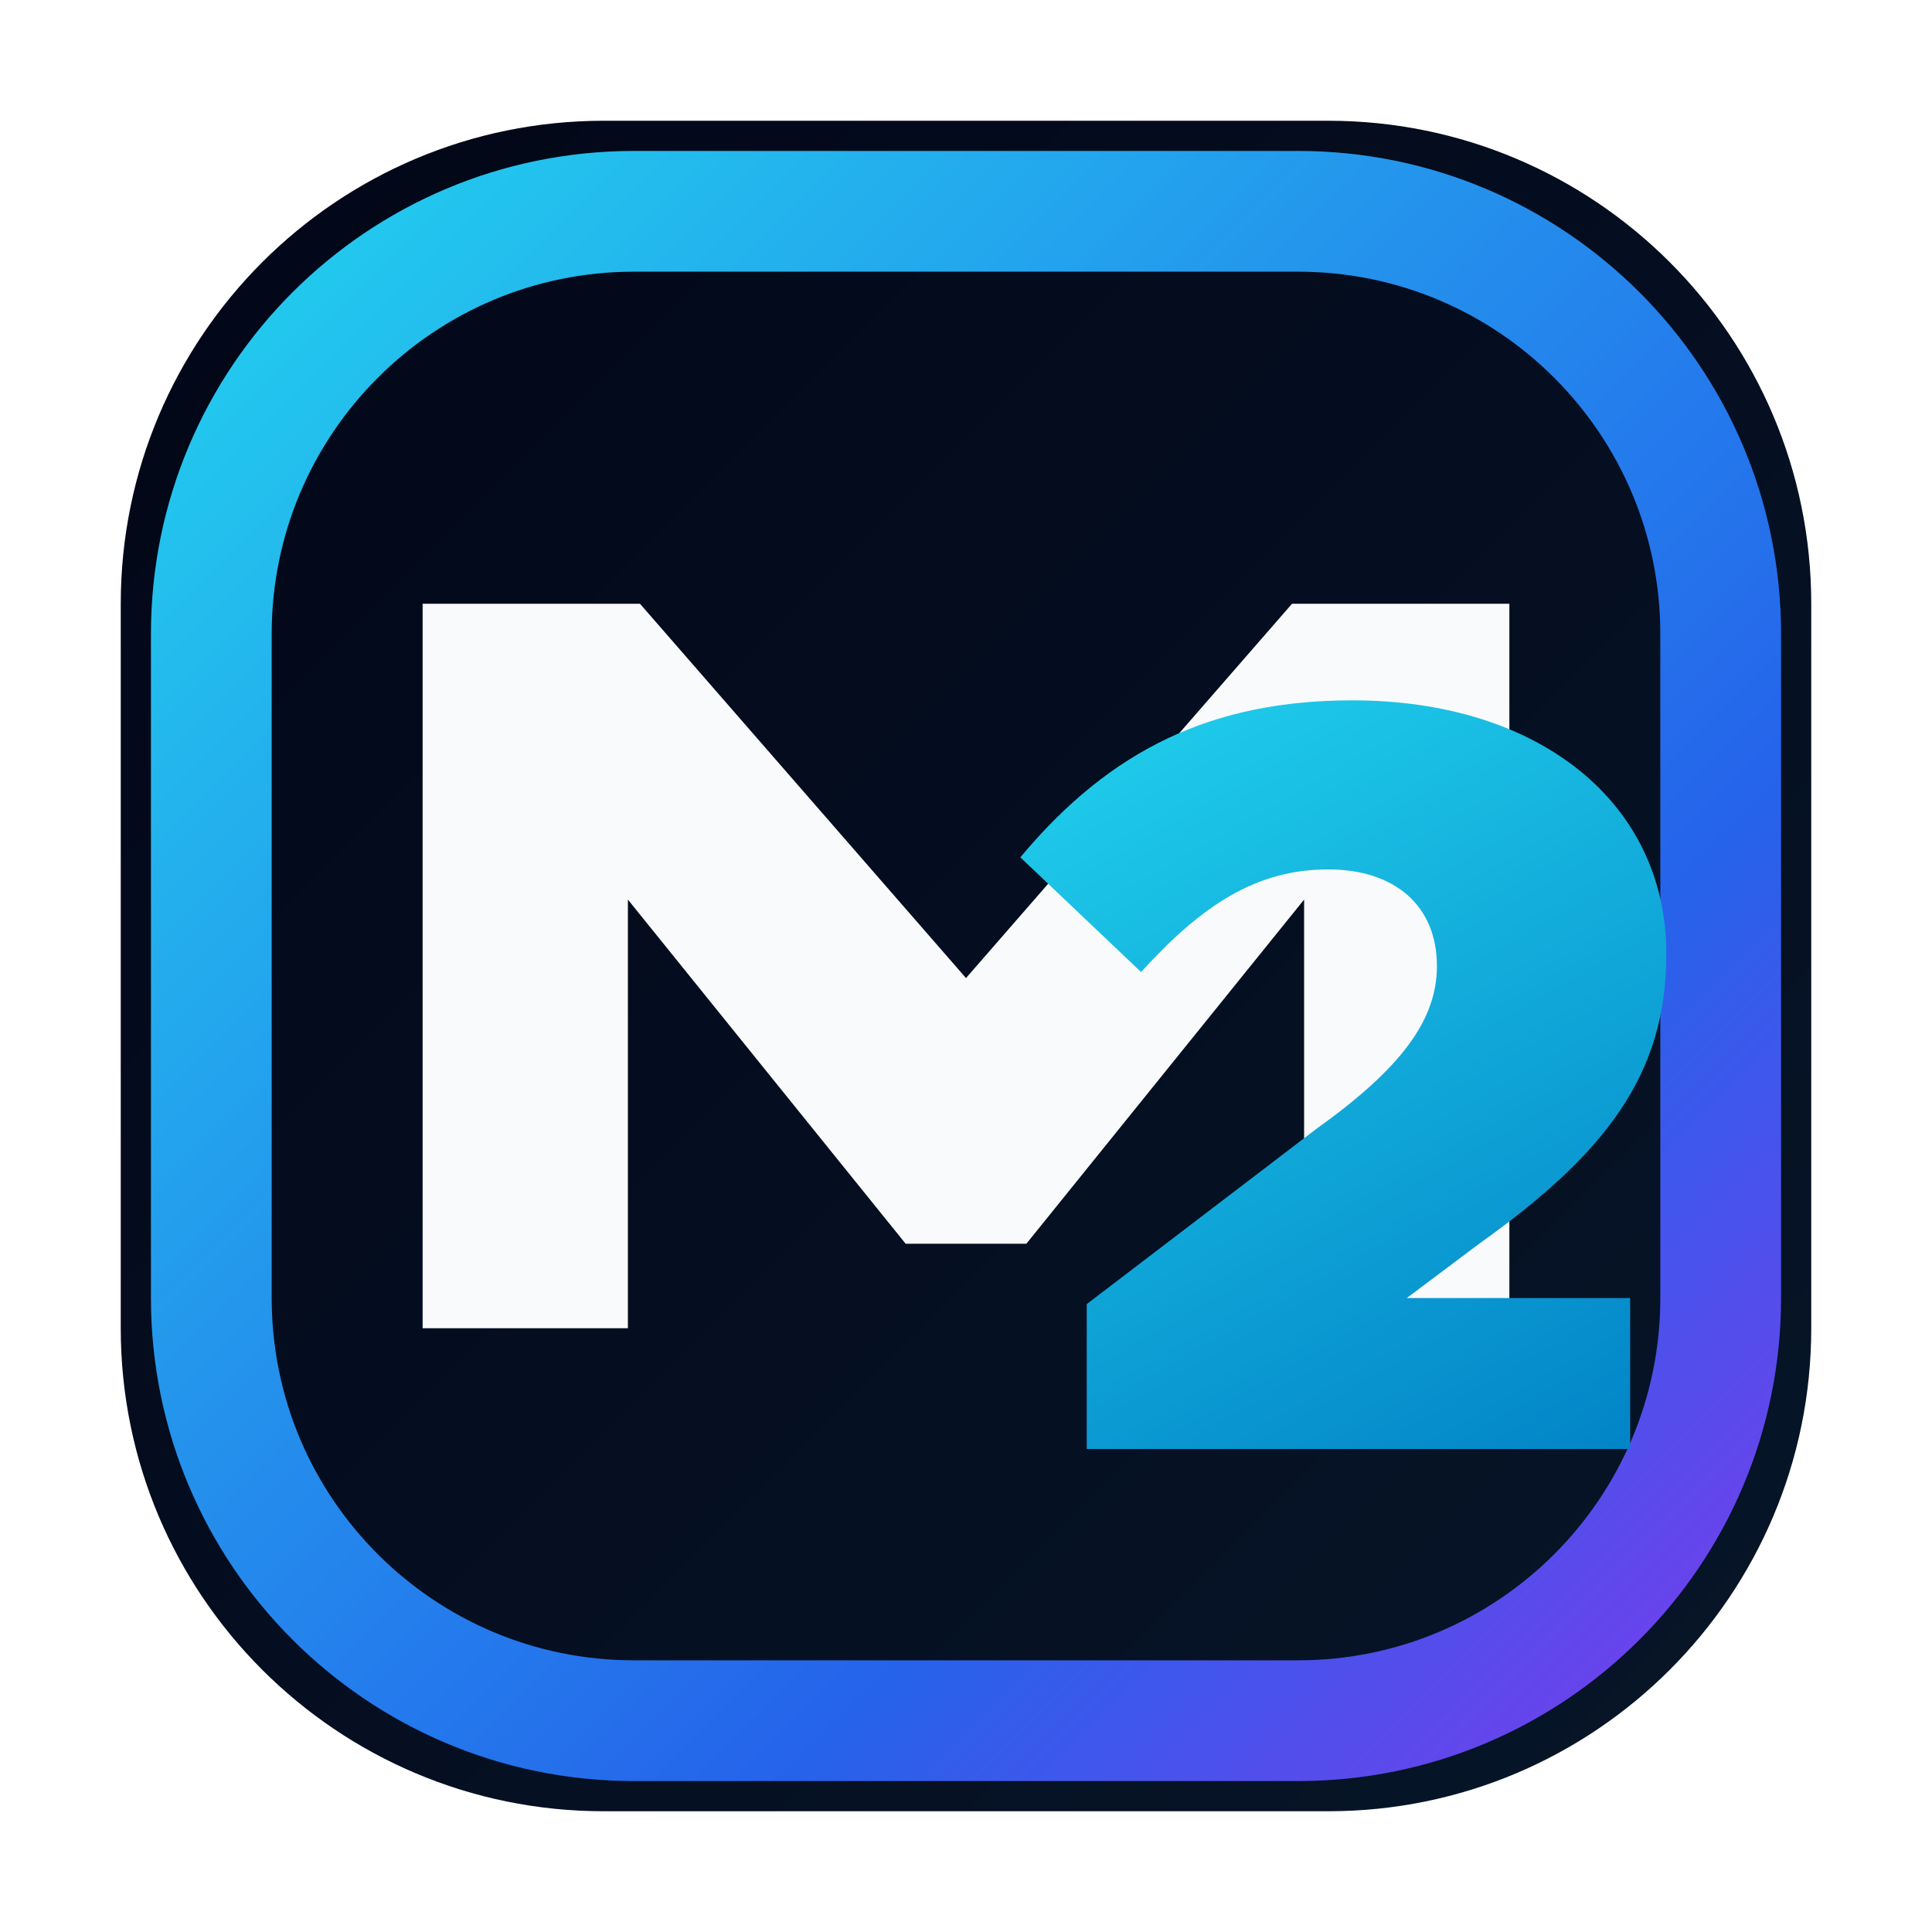
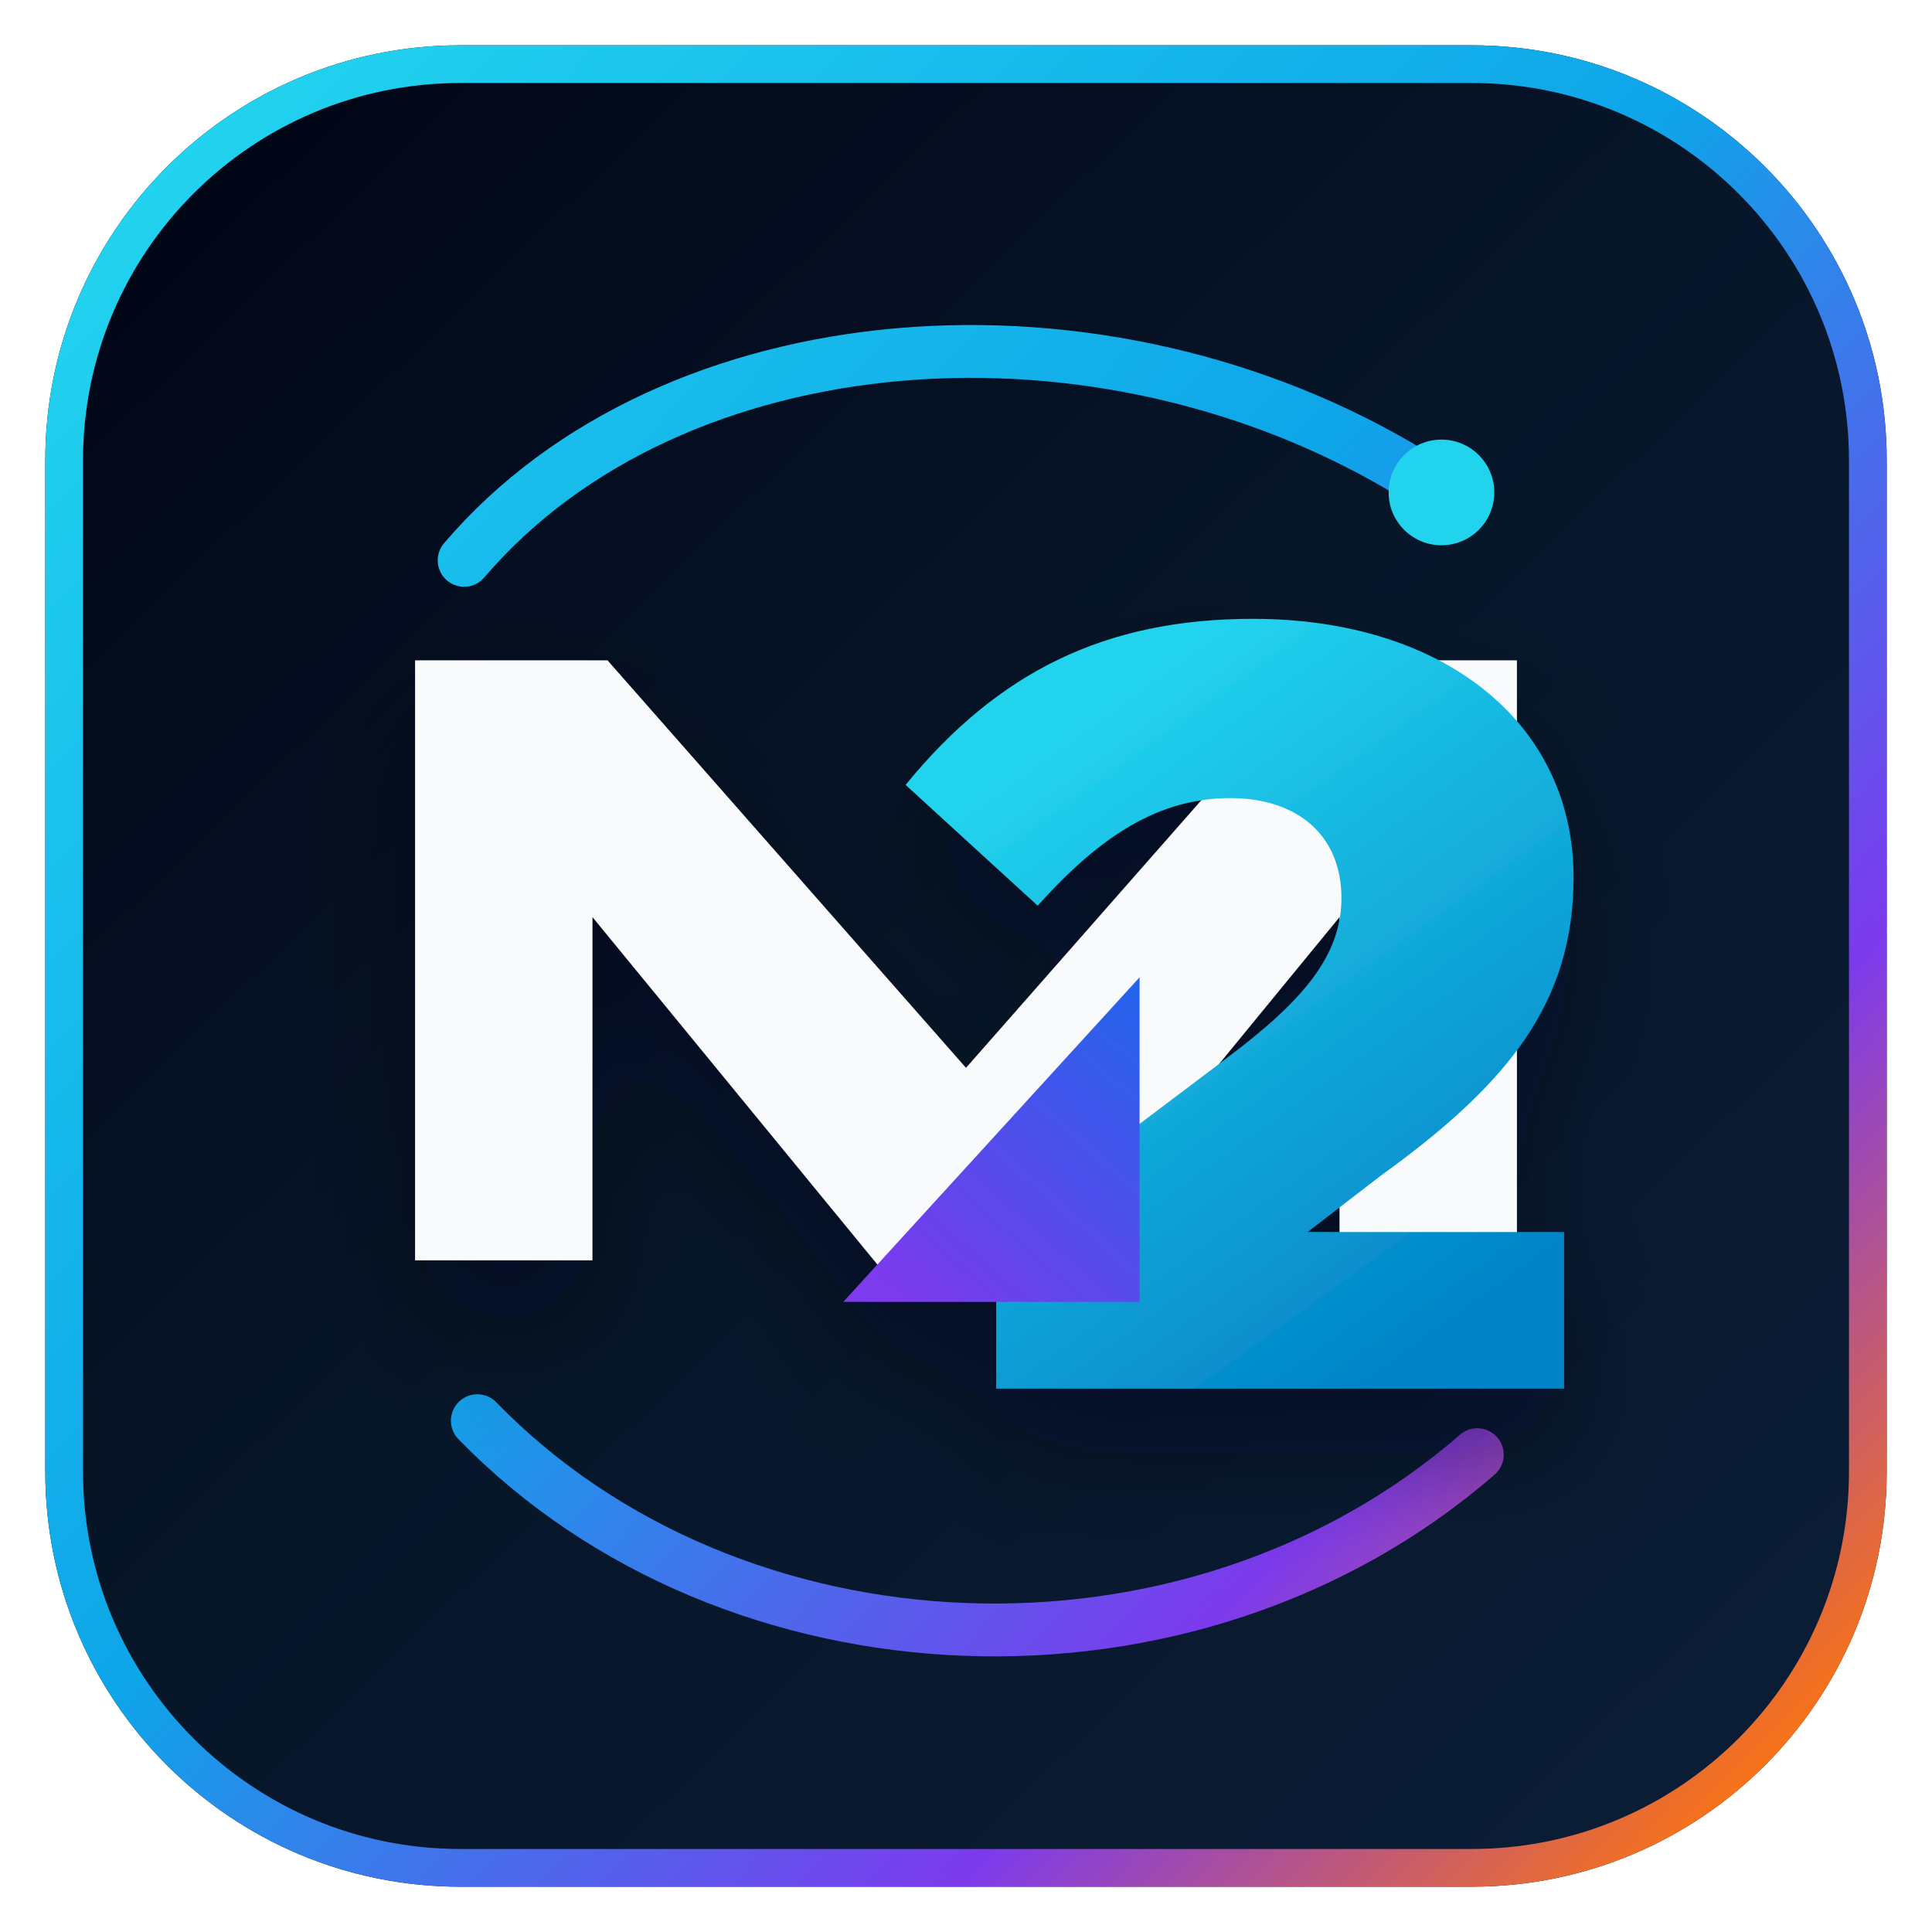
- <svg xmlns="http://www.w3.org/2000/svg" width="32" height="32" viewBox="0 0 32 32" fill="none" role="img" aria-labelledby="title">
+ <svg xmlns="http://www.w3.org/2000/svg" width="32" height="32" viewBox="0 0 1024 1024" fill="none" role="img" aria-labelledby="title desc">
  <defs>
-     <linearGradient id="bg" x1="2" y1="2" x2="30" y2="30" gradientUnits="userSpaceOnUse">
+     <linearGradient id="bg" x1="96" y1="80" x2="928" y2="944" gradientUnits="userSpaceOnUse">
      <stop stop-color="#020617" />
-       <stop offset="1" stop-color="#071629" />
+       <stop offset="0.48" stop-color="#071629" />
+       <stop offset="1" stop-color="#0B1D36" />
    </linearGradient>
-     <linearGradient id="rim" x1="3" y1="3" x2="29" y2="29" gradientUnits="userSpaceOnUse">
+     <linearGradient id="rim" x1="78" y1="86" x2="945" y2="930" gradientUnits="userSpaceOnUse">
      <stop stop-color="#22D3EE" />
-       <stop offset="0.7" stop-color="#2563EB" />
-       <stop offset="1" stop-color="#7C3AED" />
+       <stop offset="0.46" stop-color="#0EA5E9" />
+       <stop offset="0.78" stop-color="#7C3AED" />
+       <stop offset="1" stop-color="#F97316" />
    </linearGradient>
-     <linearGradient id="two" x1="19" y1="10" x2="27" y2="24" gradientUnits="userSpaceOnUse">
+     <linearGradient id="two" x1="610" y1="358" x2="828" y2="660" gradientUnits="userSpaceOnUse">
      <stop stop-color="#22D3EE" />
      <stop offset="1" stop-color="#0284C7" />
    </linearGradient>
+     <linearGradient id="tri" x1="458" y1="672" x2="592" y2="520" gradientUnits="userSpaceOnUse">
+       <stop stop-color="#7C3AED" />
+       <stop offset="1" stop-color="#2563EB" />
+     </linearGradient>
+     <filter id="shadow" x="120" y="130" width="780" height="780" filterUnits="userSpaceOnUse" color-interpolation-filters="sRGB">
+       <feDropShadow dx="0" dy="34" stdDeviation="30" flood-color="#020617" flood-opacity="0.42" />
+     </filter>
  </defs>
-   <rect x="2" y="2" width="28" height="28" rx="8" fill="url(#bg)" />
-   <rect x="3.5" y="3.5" width="25" height="25" rx="7" stroke="url(#rim)" stroke-width="2" />
-   <path d="M7 22V10h3.6l5.4 6.2 5.4-6.2H25v12h-3.4v-7.1l-4.6 5.7h-2l-4.6-5.7V22H7Z" fill="#F8FAFC" />
-   <path d="M27 24h-9v-2.4l3.8-2.9c1.4-1 2-1.8 2-2.7 0-1-.7-1.6-1.8-1.6-1.2 0-2.1.6-3.1 1.7l-2-1.9c1.5-1.8 3.2-2.6 5.5-2.6 3.1 0 5.2 1.7 5.2 4.2 0 2-1 3.3-3.1 4.8l-1.2.9H27V24Z" fill="url(#two)" />
+   <rect x="24" y="24" width="976" height="976" rx="220" fill="url(#bg)" />
+   <rect x="34" y="34" width="956" height="956" rx="210" stroke="url(#rim)" stroke-width="20" />
+   <path d="M246 297C356 168 584 150 750 252" stroke="url(#rim)" stroke-width="28" stroke-linecap="round" />
+   <path d="M253 753C388 892 631 903 783 771" stroke="url(#rim)" stroke-width="28" stroke-linecap="round" />
+   <circle cx="764" cy="261" r="28" fill="#22D3EE" />
+   <g filter="url(#shadow)">
+     <path d="M220 668V350H322L512 566L702 350H804V668H710V486L546 686H478L314 486V668H220Z" fill="#F8FAFC" />
+     <path d="M829 736H528V653L650 561C690 531 711 507 711 476C711 443 688 423 652 423C615 423 584 442 550 480L480 416C529 356 586 328 664 328C765 328 834 383 834 465C834 531 800 574 732 623L693 653H829V736Z" fill="url(#two)" />
+     <path d="M447 690L604 518V690H447Z" fill="url(#tri)" />
+   </g>
</svg>
